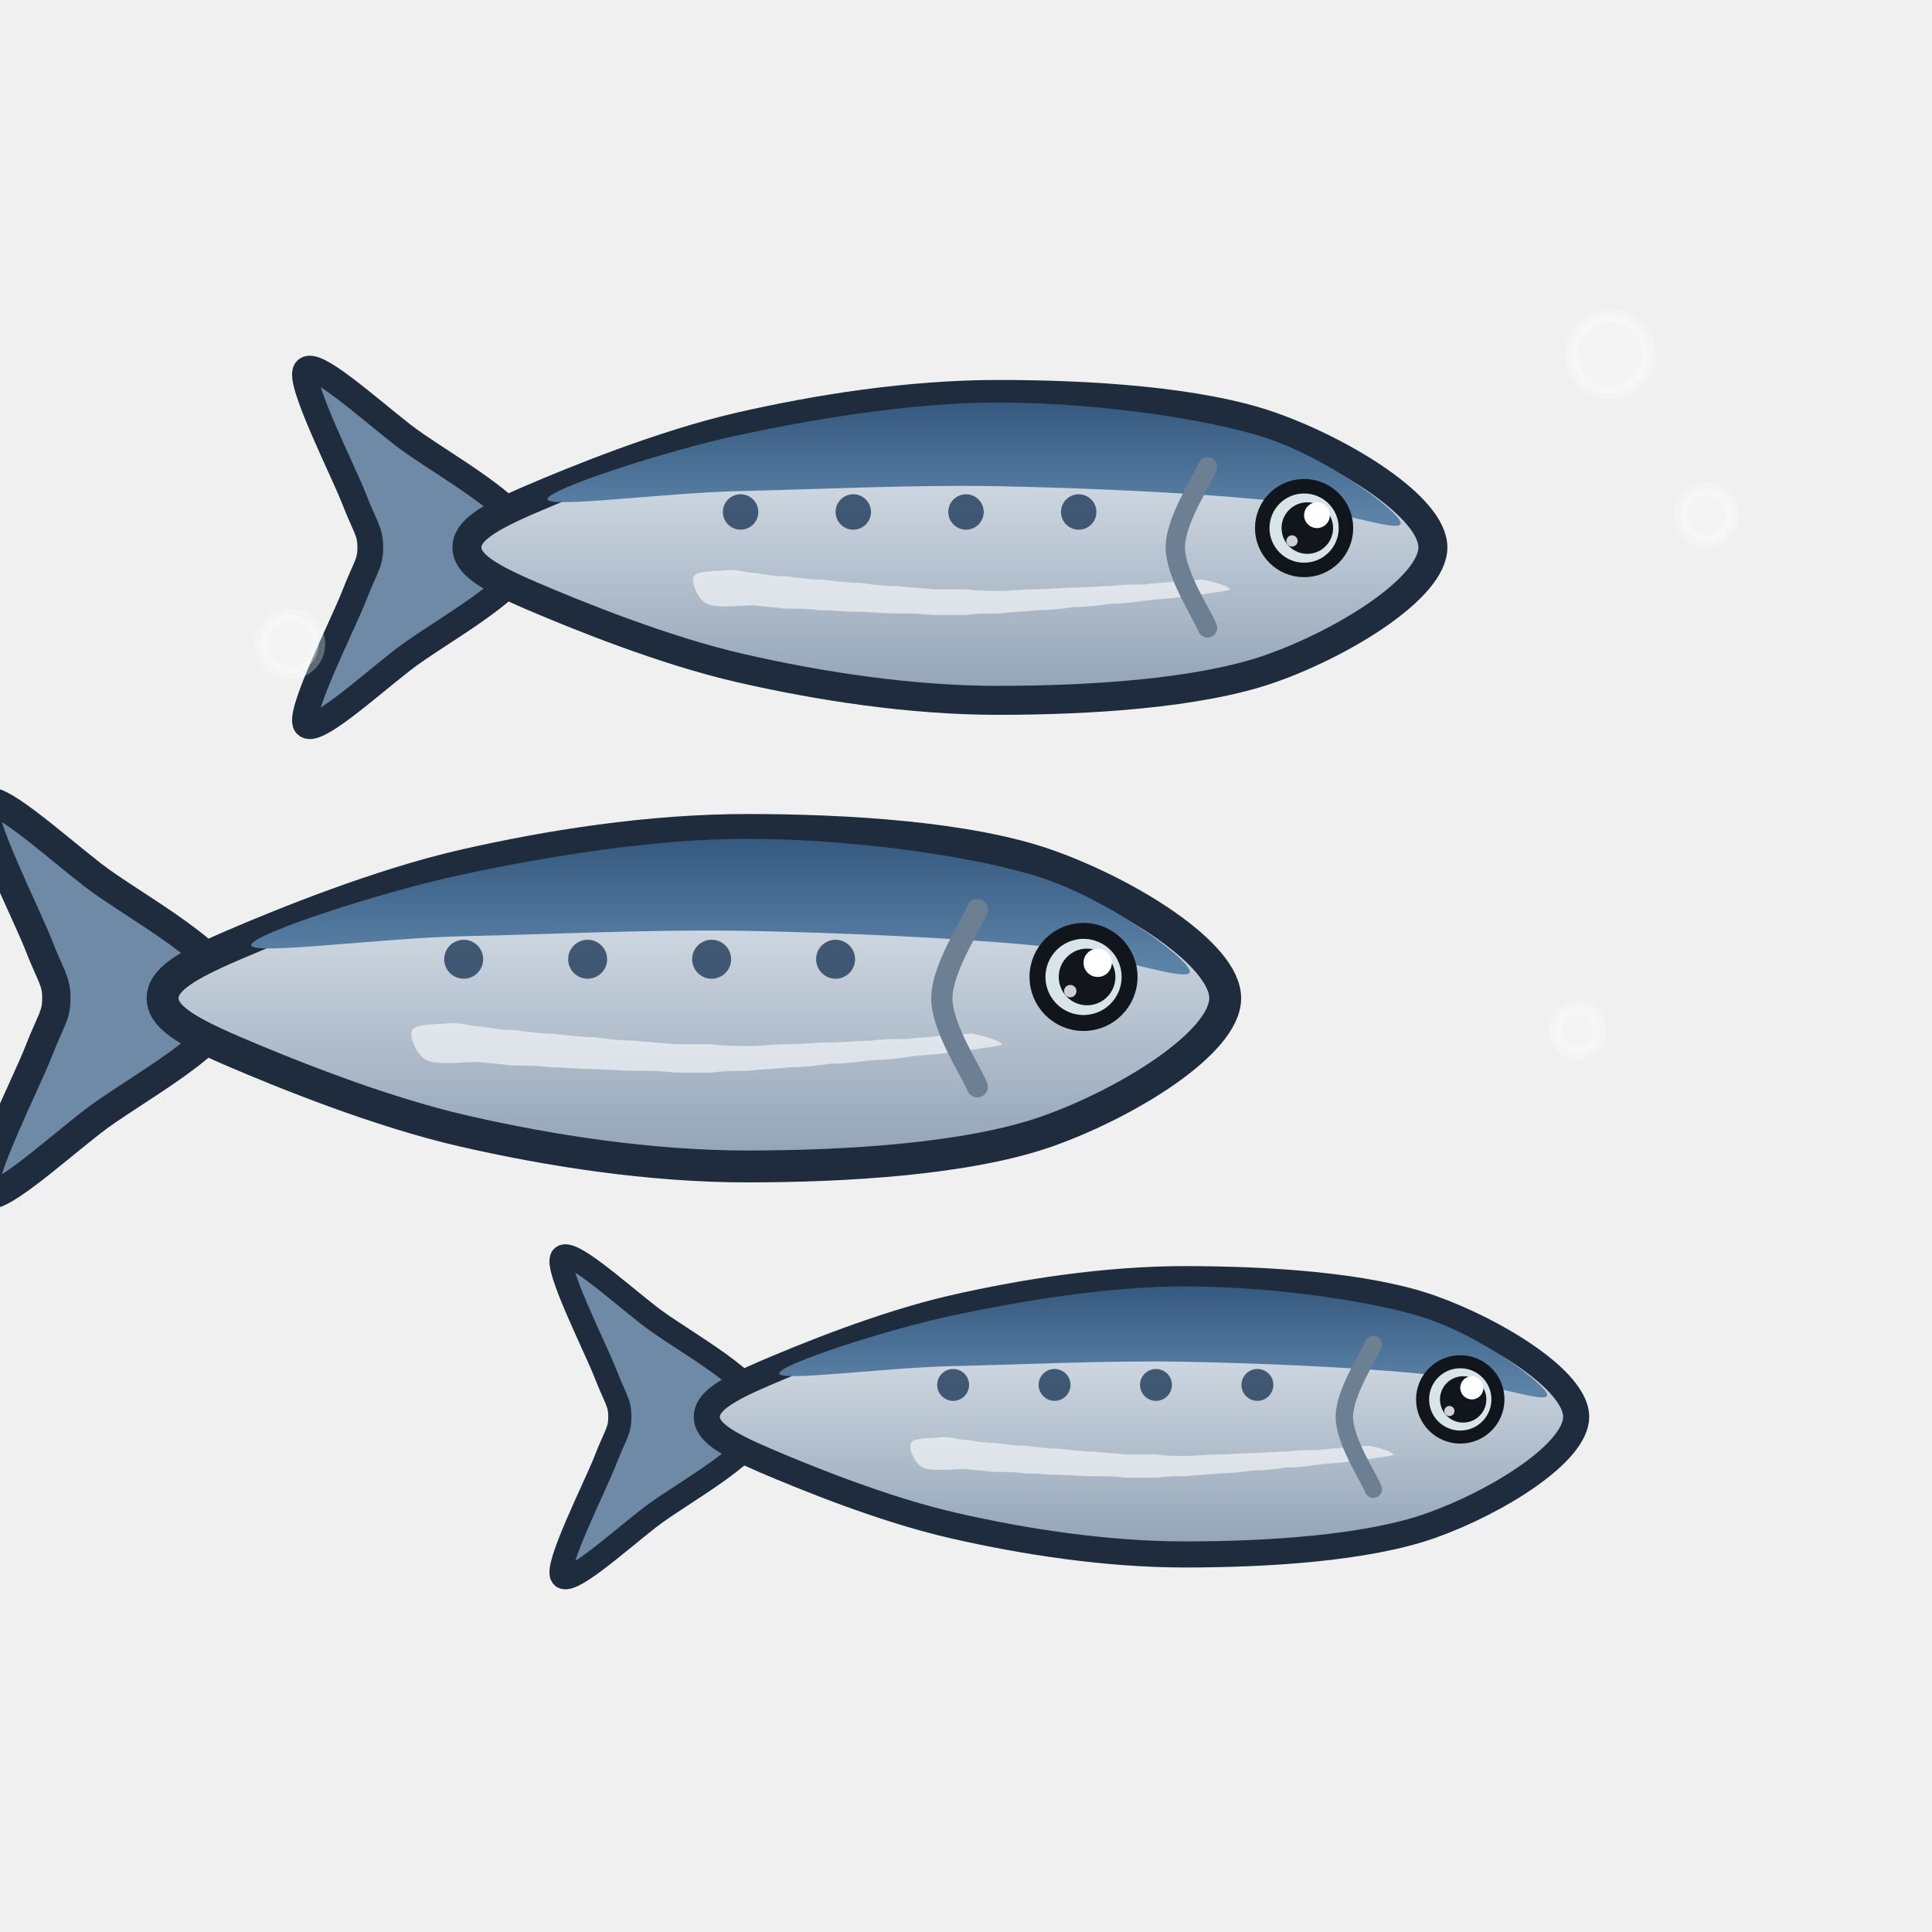
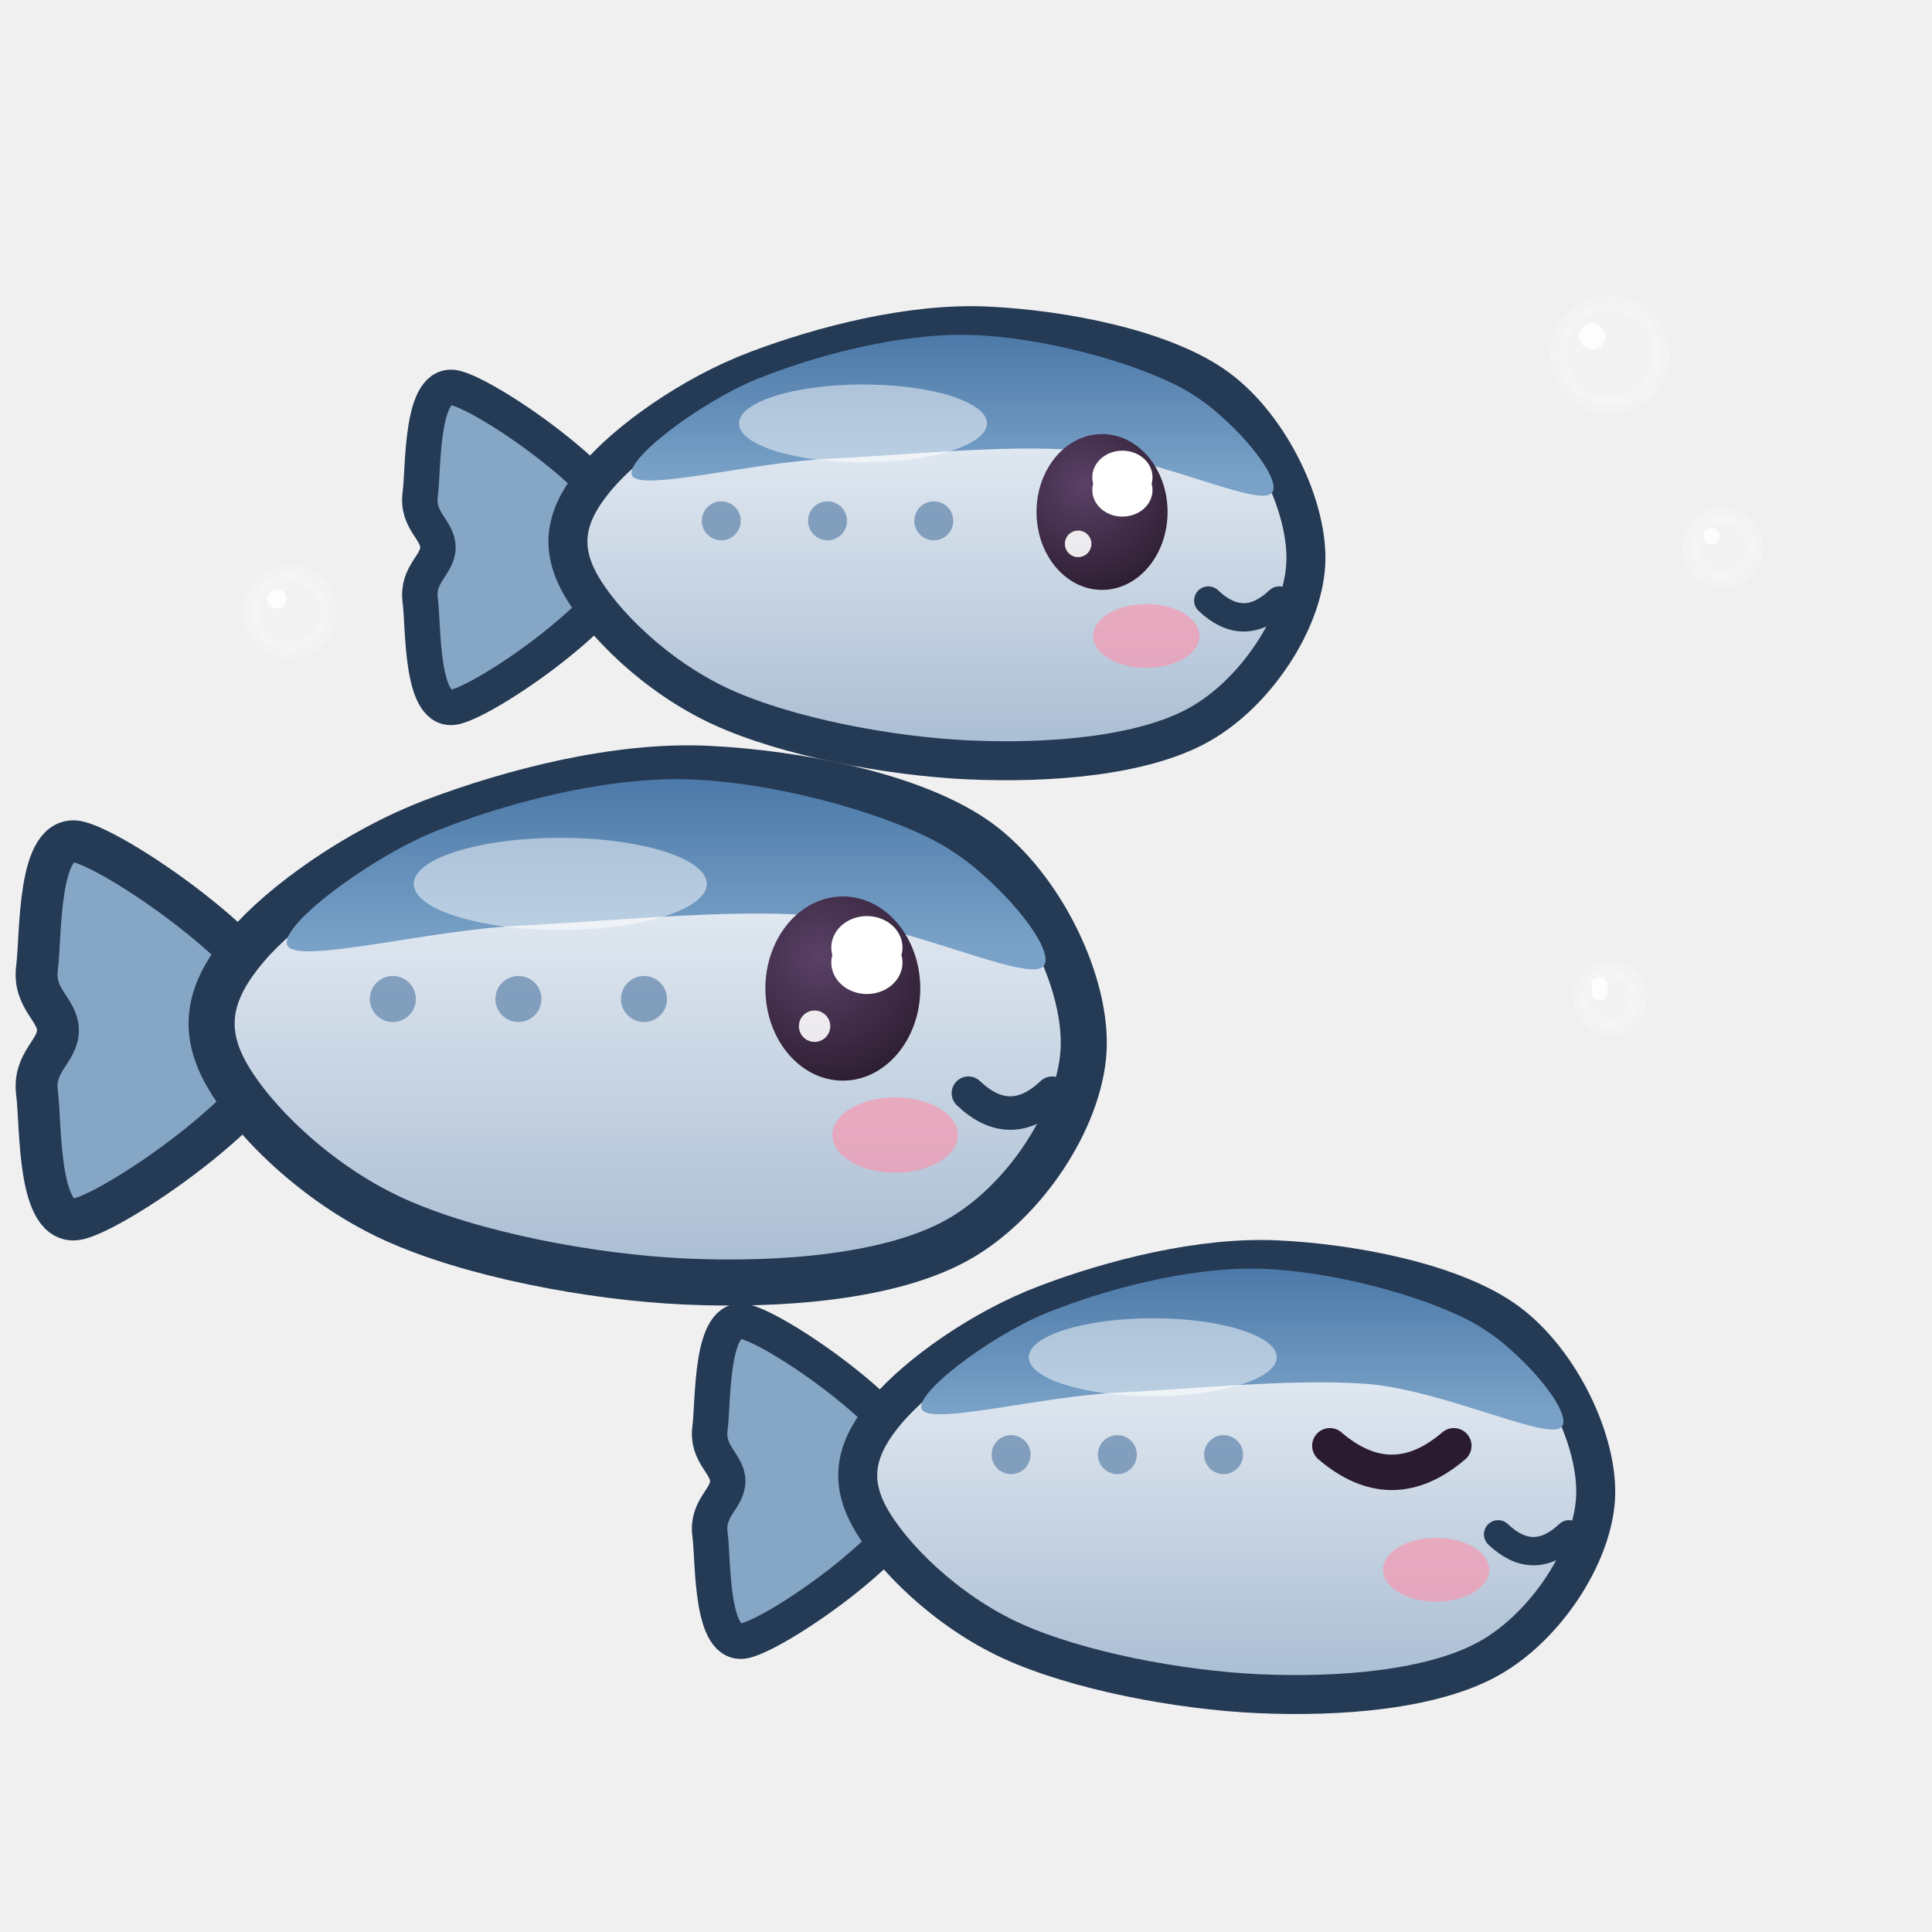
<svg xmlns="http://www.w3.org/2000/svg" viewBox="0 0 120 120" width="120" height="120">
  <defs>
-     <linearGradient id="sardinesg0" gradientUnits="userSpaceOnUse" x1="0" y1="-10" x2="0" y2="10">
-       <stop offset="0" stop-color="#e8eef4" />
-       <stop offset="1" stop-color="#8fa0b3" />
+     <linearGradient id="sardinesg0" gradientUnits="userSpaceOnUse" x1="0" y1="-12" x2="0" y2="12">
+       <stop offset="0" stop-color="#f3f7fb" />
+       <stop offset="1" stop-color="#a9bcd2" />
    </linearGradient>
-     <linearGradient id="sardinesg1" gradientUnits="userSpaceOnUse" x1="0" y1="-10" x2="0" y2="-2">
-       <stop offset="0" stop-color="#2f5379" />
-       <stop offset="1" stop-color="#5d82a8" />
+     <linearGradient id="sardinesg1" gradientUnits="userSpaceOnUse" x1="0" y1="-12" x2="0" y2="-4">
+       <stop offset="0" stop-color="#4c79a8" />
+       <stop offset="1" stop-color="#7aa2c8" />
    </linearGradient>
-     <linearGradient id="sardinesg2" gradientUnits="userSpaceOnUse" x1="0" y1="-10" x2="0" y2="10">
-       <stop offset="0" stop-color="#e8eef4" />
-       <stop offset="1" stop-color="#8fa0b3" />
+     <radialGradient id="sardinesg2" gradientUnits="userSpaceOnUse" cx="8.4" cy="-3.5" r="6.6">
+       <stop offset="0" stop-color="#5a4166" />
+       <stop offset="1" stop-color="#2a1b2e" />
+     </radialGradient>
+     <linearGradient id="sardinesg3" gradientUnits="userSpaceOnUse" x1="0" y1="-12" x2="0" y2="12">
+       <stop offset="0" stop-color="#f3f7fb" />
+       <stop offset="1" stop-color="#a9bcd2" />
    </linearGradient>
-     <linearGradient id="sardinesg3" gradientUnits="userSpaceOnUse" x1="0" y1="-10" x2="0" y2="-2">
-       <stop offset="0" stop-color="#2f5379" />
-       <stop offset="1" stop-color="#5d82a8" />
+     <linearGradient id="sardinesg4" gradientUnits="userSpaceOnUse" x1="0" y1="-12" x2="0" y2="-4">
+       <stop offset="0" stop-color="#4c79a8" />
+       <stop offset="1" stop-color="#7aa2c8" />
    </linearGradient>
-     <linearGradient id="sardinesg4" gradientUnits="userSpaceOnUse" x1="0" y1="-10" x2="0" y2="10">
-       <stop offset="0" stop-color="#e8eef4" />
-       <stop offset="1" stop-color="#8fa0b3" />
+     <radialGradient id="sardinesg5" gradientUnits="userSpaceOnUse" cx="8.4" cy="-3.5" r="6.6">
+       <stop offset="0" stop-color="#5a4166" />
+       <stop offset="1" stop-color="#2a1b2e" />
+     </radialGradient>
+     <linearGradient id="sardinesg6" gradientUnits="userSpaceOnUse" x1="0" y1="-12" x2="0" y2="12">
+       <stop offset="0" stop-color="#f3f7fb" />
+       <stop offset="1" stop-color="#a9bcd2" />
    </linearGradient>
-     <linearGradient id="sardinesg5" gradientUnits="userSpaceOnUse" x1="0" y1="-10" x2="0" y2="-2">
-       <stop offset="0" stop-color="#2f5379" />
-       <stop offset="1" stop-color="#5d82a8" />
+     <linearGradient id="sardinesg7" gradientUnits="userSpaceOnUse" x1="0" y1="-12" x2="0" y2="-4">
+       <stop offset="0" stop-color="#4c79a8" />
+       <stop offset="1" stop-color="#7aa2c8" />
    </linearGradient>
  </defs>
-   <g transform="translate(58 34) rotate(0) scale(1 1) translate(0 0)">
-     <path d="M-25,0 C-25,-2.3 -30.7,-5.2 -33,-7 C-35.3,-8.8 -38.5,-11.7 -39,-11 C-39.5,-10.3 -36.7,-4.8 -36,-3 C-35.3,-1.2 -35,-1 -35,0 C-35,1 -35.3,1.2 -36,3 C-36.7,4.8 -39.5,10.3 -39,11 C-38.5,11.7 -35.3,8.8 -33,7 C-30.7,5.2 -25,2.3 -25,0 Z" fill="#6f8aa6" stroke="#1e2c3d" stroke-width="1.6" stroke-linecap="round" stroke-linejoin="round" />
-     <path d="M31,0 C31,-2.5 25.5,-5.9 21,-7.5 C16.5,-9.1 9.5,-9.5 4,-9.5 C-1.5,-9.5 -7.2,-8.6 -12,-7.5 C-16.8,-6.4 -22.2,-4.2 -25,-3 C-27.8,-1.8 -29,-1 -29,0 C-29,1 -27.8,1.8 -25,3 C-22.2,4.2 -16.8,6.4 -12,7.5 C-7.2,8.6 -1.5,9.5 4,9.5 C9.5,9.5 16.5,9.1 21,7.5 C25.5,5.9 31,2.5 31,0 Z" fill="url(#sardinesg0)" stroke="#1e2c3d" stroke-width="1.8" stroke-linecap="round" stroke-linejoin="round" />
-     <path d="M29,-1.5 C29,-2.2 24.2,-5.8 20,-7 C15.8,-8.2 9.3,-9 4,-9 C-1.3,-9 -7.3,-8 -12,-7 C-16.7,-6 -24,-3.6 -24,-3 C-24,-2.4 -16.7,-3.4 -12,-3.5 C-7.3,-3.6 -1.3,-3.9 4,-3.8 C9.3,-3.7 15.8,-3.4 20,-3 C24.2,-2.6 29,-0.8 29,-1.5 Z" fill="url(#sardinesg1)" />
-     <path d="M-14.1,3.5 C-13.5,3.8 -12,3.6 -11.2,3.6 C-10.4,3.7 -9.9,3.7 -9.3,3.8 C-8.6,3.8 -7.8,3.8 -7.1,3.9 C-6.3,3.9 -5.5,4 -4.8,4 C-4,4 -3.2,4.1 -2.4,4.1 C-1.6,4.1 -0.9,4.1 -0.1,4.2 C0.6,4.2 1.3,4.2 2,4.2 C2.7,4.1 3.4,4.1 4.1,4.1 C4.9,4 5.6,4 6.4,3.9 C7.2,3.9 8,3.8 8.7,3.7 C9.5,3.7 10.3,3.6 11,3.5 C11.8,3.5 12.5,3.4 13.2,3.3 C13.9,3.2 14.6,3.2 15.2,3.1 C15.8,3 16.3,3 16.8,2.9 C17.3,2.8 18.4,2.7 18.4,2.6 C18.3,2.4 17.3,2.1 16.7,2 C16.2,2 15.7,2.1 15.1,2.1 C14.5,2.2 13.8,2.2 13.1,2.3 C12.4,2.3 11.7,2.3 11,2.4 C10.2,2.4 9.4,2.5 8.7,2.5 C7.9,2.5 7.1,2.6 6.3,2.6 C5.6,2.6 4.8,2.7 4.1,2.7 C3.4,2.7 2.7,2.7 2,2.6 C1.3,2.6 0.6,2.6 -0.1,2.6 C-0.8,2.5 -1.6,2.5 -2.3,2.4 C-3.1,2.4 -3.9,2.3 -4.6,2.2 C-5.4,2.2 -6.2,2.1 -6.9,2 C-7.7,2 -8.4,1.9 -9.1,1.8 C-9.8,1.8 -10.4,1.7 -11,1.6 C-11.6,1.6 -12,1.4 -12.7,1.4 C-13.3,1.5 -14.7,1.4 -14.9,1.8 C-15.1,2.1 -14.7,3.2 -14.1,3.5 Z" fill="#ffffff" fill-opacity="0.6" />
-     <path d="M-13.1,-2.2 A1.1,1.1 0 1,0 -10.9,-2.2 A1.1,1.1 0 1,0 -13.1,-2.2 Z" fill="#1f3a58" fill-opacity="0.8" />
-     <path d="M-6.1,-2.2 A1.1,1.1 0 1,0 -3.9,-2.2 A1.1,1.1 0 1,0 -6.1,-2.2 Z" fill="#1f3a58" fill-opacity="0.8" />
-     <path d="M0.9,-2.2 A1.1,1.1 0 1,0 3.1,-2.2 A1.1,1.1 0 1,0 0.9,-2.2 Z" fill="#1f3a58" fill-opacity="0.8" />
-     <path d="M7.9,-2.2 A1.1,1.1 0 1,0 10.1,-2.2 A1.1,1.1 0 1,0 7.9,-2.2 Z" fill="#1f3a58" fill-opacity="0.8" />
-     <path d="M17,-5 C16.7,-4.2 15,-1.7 15,0 C15,1.7 16.7,4.2 17,5" fill="none" stroke="#6d7f93" stroke-width="1.2" stroke-linecap="round" stroke-linejoin="round" />
-     <path d="M20.4,-1.2 A2.6,2.6 0 1,0 25.6,-1.2 A2.6,2.6 0 1,0 20.4,-1.2 Z" fill="#d9e3ea" stroke="#10161c" stroke-width="0.9" stroke-linecap="round" stroke-linejoin="round" />
-     <path d="M21.6,-1.2 A1.6,1.6 0 1,0 24.8,-1.2 A1.6,1.6 0 1,0 21.6,-1.2 Z" fill="#10161c" />
-     <path d="M23,-2 A0.8,0.8 0 1,0 24.6,-2 A0.8,0.8 0 1,0 23,-2 Z" fill="#ffffff" />
-     <path d="M21.9,-0.4 A0.3,0.3 0 1,0 22.6,-0.4 A0.3,0.3 0 1,0 21.9,-0.4 Z" fill="#ffffff" fill-opacity="0.8" />
+   <g transform="translate(58 34) rotate(0) scale(1.1 1.1) translate(0 0)">
+     <path d="M-17,0 C-17,-3 -25,-8.5 -27,-9 C-29,-9.5 -28.8,-4.5 -29,-3 C-29.2,-1.5 -28,-1 -28,0 C-28,1 -29.2,1.5 -29,3 C-28.8,4.5 -29,9.5 -27,9 C-25,8.5 -17,3 -17,0 Z" fill="#86a6c6" stroke="#243a55" stroke-width="2" stroke-linecap="round" stroke-linejoin="round" />
+     <path d="M21,1 C21.2,-2.2 19,-6.8 16,-9 C13,-11.2 7.3,-12.3 3,-12.5 C-1.3,-12.7 -6.3,-11.4 -10,-10 C-13.7,-8.6 -17.3,-6 -19,-4 C-20.7,-2 -21.2,-0.2 -20,2 C-18.8,4.2 -15.7,7.3 -12,9 C-8.3,10.7 -2.5,11.8 2,12 C6.5,12.2 11.8,11.8 15,10 C18.2,8.2 20.8,4.2 21,1 Z" fill="url(#sardinesg0)" stroke="#243a55" stroke-width="2.2" stroke-linecap="round" stroke-linejoin="round" />
+     <path d="M19,-3 C20,-3.6 16.8,-7.5 14,-9 C11.2,-10.5 6,-11.9 2,-12 C-2,-12.1 -6.8,-10.8 -10,-9.5 C-13.2,-8.2 -17.7,-4.8 -17,-4 C-16.3,-3.2 -10.2,-4.8 -6,-5 C-1.8,-5.2 3.8,-5.8 8,-5.5 C12.2,-5.2 18,-2.4 19,-3 Z" fill="url(#sardinesg1)" />
+     <path d="M-11,-7 A7,2.2 0 1,0 3,-7 A7,2.2 0 1,0 -11,-7 Z" fill="#ffffff" fill-opacity="0.5" />
+     <path d="M-13.1,-1.5 A1.1,1.1 0 1,0 -10.9,-1.5 A1.1,1.1 0 1,0 -13.1,-1.5 Z" fill="#6e8fb3" fill-opacity="0.8" />
+     <path d="M-7.1,-1.5 A1.1,1.1 0 1,0 -4.9,-1.5 A1.1,1.1 0 1,0 -7.1,-1.5 Z" fill="#6e8fb3" fill-opacity="0.8" />
+     <path d="M-1.1,-1.5 A1.1,1.1 0 1,0 1.1,-1.5 A1.1,1.1 0 1,0 -1.1,-1.5 Z" fill="#6e8fb3" fill-opacity="0.8" />
+     <path d="M5.8,-2 A3.7,4.4 0 1,0 13.2,-2 A3.7,4.4 0 1,0 5.8,-2 Z" fill="url(#sardinesg2)" />
+     <path d="M9,-3.6 A1.7,1.5 0 1,0 12.3,-3.6 A1.7,1.5 0 1,0 9,-3.6 Z" fill="#ffffff" />
+     <path d="M7.4,-0.2 A0.7,0.7 0 1,0 8.9,-0.2 A0.7,0.7 0 1,0 7.4,-0.2 Z" fill="#ffffff" fill-opacity="0.9" />
+     <path d="M9,5 A3,1.8 0 1,0 15,5 A3,1.8 0 1,0 9,5 Z" fill="#ff8fa8" fill-opacity="0.6" />
+     <path d="M15.5,3 Q17.5,4.9 19.5,3" fill="none" stroke="#243a55" stroke-width="1.6" stroke-linecap="round" stroke-linejoin="round" />
  </g>
-   <g transform="translate(42 62) rotate(0) scale(1.1 1.1) translate(0 0)">
-     <path d="M-25,0 C-25,-2.3 -30.7,-5.2 -33,-7 C-35.3,-8.8 -38.5,-11.7 -39,-11 C-39.5,-10.3 -36.7,-4.8 -36,-3 C-35.3,-1.2 -35,-1 -35,0 C-35,1 -35.3,1.2 -36,3 C-36.7,4.8 -39.5,10.3 -39,11 C-38.5,11.7 -35.3,8.8 -33,7 C-30.7,5.2 -25,2.3 -25,0 Z" fill="#6f8aa6" stroke="#1e2c3d" stroke-width="1.6" stroke-linecap="round" stroke-linejoin="round" />
-     <path d="M31,0 C31,-2.5 25.5,-5.9 21,-7.5 C16.5,-9.1 9.5,-9.5 4,-9.5 C-1.5,-9.5 -7.2,-8.6 -12,-7.5 C-16.8,-6.4 -22.2,-4.2 -25,-3 C-27.8,-1.8 -29,-1 -29,0 C-29,1 -27.8,1.8 -25,3 C-22.2,4.2 -16.8,6.4 -12,7.5 C-7.2,8.6 -1.5,9.5 4,9.5 C9.5,9.5 16.5,9.1 21,7.5 C25.5,5.9 31,2.5 31,0 Z" fill="url(#sardinesg2)" stroke="#1e2c3d" stroke-width="1.8" stroke-linecap="round" stroke-linejoin="round" />
-     <path d="M29,-1.5 C29,-2.2 24.2,-5.8 20,-7 C15.8,-8.2 9.3,-9 4,-9 C-1.3,-9 -7.3,-8 -12,-7 C-16.7,-6 -24,-3.6 -24,-3 C-24,-2.4 -16.7,-3.4 -12,-3.5 C-7.3,-3.6 -1.3,-3.9 4,-3.8 C9.3,-3.7 15.8,-3.4 20,-3 C24.2,-2.6 29,-0.8 29,-1.5 Z" fill="url(#sardinesg3)" />
-     <path d="M-14.1,3.5 C-13.5,3.8 -12,3.6 -11.2,3.6 C-10.4,3.7 -9.9,3.7 -9.3,3.8 C-8.6,3.8 -7.8,3.8 -7.1,3.9 C-6.3,3.9 -5.5,4 -4.8,4 C-4,4 -3.2,4.1 -2.4,4.1 C-1.6,4.1 -0.9,4.1 -0.1,4.2 C0.6,4.2 1.3,4.2 2,4.2 C2.7,4.1 3.4,4.1 4.1,4.1 C4.9,4 5.6,4 6.4,3.9 C7.2,3.9 8,3.8 8.7,3.7 C9.5,3.7 10.3,3.6 11,3.5 C11.8,3.5 12.5,3.4 13.2,3.3 C13.9,3.2 14.6,3.2 15.2,3.1 C15.8,3 16.3,3 16.8,2.9 C17.3,2.8 18.4,2.7 18.4,2.6 C18.3,2.4 17.3,2.1 16.7,2 C16.2,2 15.7,2.1 15.1,2.1 C14.5,2.2 13.8,2.2 13.1,2.3 C12.4,2.3 11.7,2.3 11,2.4 C10.2,2.4 9.4,2.5 8.7,2.5 C7.9,2.5 7.1,2.6 6.3,2.6 C5.6,2.6 4.8,2.7 4.1,2.7 C3.4,2.7 2.7,2.7 2,2.6 C1.3,2.6 0.6,2.6 -0.1,2.6 C-0.8,2.5 -1.6,2.5 -2.3,2.4 C-3.1,2.4 -3.9,2.3 -4.6,2.2 C-5.4,2.2 -6.2,2.1 -6.9,2 C-7.7,2 -8.4,1.9 -9.1,1.8 C-9.8,1.8 -10.4,1.7 -11,1.6 C-11.6,1.6 -12,1.4 -12.7,1.4 C-13.3,1.5 -14.7,1.4 -14.9,1.8 C-15.1,2.1 -14.7,3.2 -14.1,3.5 Z" fill="#ffffff" fill-opacity="0.6" />
-     <path d="M-13.1,-2.2 A1.1,1.1 0 1,0 -10.9,-2.2 A1.1,1.1 0 1,0 -13.1,-2.2 Z" fill="#1f3a58" fill-opacity="0.8" />
-     <path d="M-6.1,-2.2 A1.1,1.1 0 1,0 -3.9,-2.2 A1.1,1.1 0 1,0 -6.1,-2.2 Z" fill="#1f3a58" fill-opacity="0.8" />
-     <path d="M0.9,-2.2 A1.1,1.1 0 1,0 3.1,-2.2 A1.1,1.1 0 1,0 0.9,-2.2 Z" fill="#1f3a58" fill-opacity="0.8" />
-     <path d="M7.9,-2.2 A1.1,1.1 0 1,0 10.1,-2.2 A1.1,1.1 0 1,0 7.9,-2.2 Z" fill="#1f3a58" fill-opacity="0.8" />
-     <path d="M17,-5 C16.7,-4.2 15,-1.7 15,0 C15,1.7 16.7,4.2 17,5" fill="none" stroke="#6d7f93" stroke-width="1.2" stroke-linecap="round" stroke-linejoin="round" />
-     <path d="M20.4,-1.2 A2.6,2.6 0 1,0 25.6,-1.2 A2.6,2.6 0 1,0 20.4,-1.2 Z" fill="#d9e3ea" stroke="#10161c" stroke-width="0.9" stroke-linecap="round" stroke-linejoin="round" />
-     <path d="M21.6,-1.2 A1.6,1.6 0 1,0 24.8,-1.2 A1.6,1.6 0 1,0 21.6,-1.2 Z" fill="#10161c" />
-     <path d="M23,-2 A0.8,0.8 0 1,0 24.6,-2 A0.8,0.8 0 1,0 23,-2 Z" fill="#ffffff" />
-     <path d="M21.9,-0.4 A0.3,0.3 0 1,0 22.6,-0.4 A0.3,0.3 0 1,0 21.9,-0.4 Z" fill="#ffffff" fill-opacity="0.8" />
+   <g transform="translate(40 64) rotate(0) scale(1.3 1.3) translate(0 0)">
+     <path d="M-17,0 C-17,-3 -25,-8.5 -27,-9 C-29,-9.5 -28.8,-4.5 -29,-3 C-29.2,-1.5 -28,-1 -28,0 C-28,1 -29.2,1.5 -29,3 C-28.8,4.5 -29,9.5 -27,9 C-25,8.5 -17,3 -17,0 Z" fill="#86a6c6" stroke="#243a55" stroke-width="2" stroke-linecap="round" stroke-linejoin="round" />
+     <path d="M21,1 C21.2,-2.2 19,-6.8 16,-9 C13,-11.2 7.3,-12.3 3,-12.5 C-1.3,-12.7 -6.3,-11.4 -10,-10 C-13.7,-8.6 -17.3,-6 -19,-4 C-20.7,-2 -21.2,-0.2 -20,2 C-18.8,4.2 -15.7,7.3 -12,9 C-8.3,10.7 -2.5,11.8 2,12 C6.5,12.2 11.8,11.8 15,10 C18.2,8.2 20.8,4.2 21,1 Z" fill="url(#sardinesg3)" stroke="#243a55" stroke-width="2.2" stroke-linecap="round" stroke-linejoin="round" />
+     <path d="M19,-3 C20,-3.6 16.8,-7.5 14,-9 C11.2,-10.5 6,-11.9 2,-12 C-2,-12.1 -6.8,-10.8 -10,-9.5 C-13.2,-8.2 -17.7,-4.8 -17,-4 C-16.3,-3.2 -10.2,-4.8 -6,-5 C-1.8,-5.2 3.8,-5.8 8,-5.5 C12.2,-5.2 18,-2.4 19,-3 Z" fill="url(#sardinesg4)" />
+     <path d="M-11,-7 A7,2.2 0 1,0 3,-7 A7,2.2 0 1,0 -11,-7 Z" fill="#ffffff" fill-opacity="0.5" />
+     <path d="M-13.1,-1.5 A1.1,1.1 0 1,0 -10.9,-1.5 A1.1,1.1 0 1,0 -13.1,-1.5 Z" fill="#6e8fb3" fill-opacity="0.8" />
+     <path d="M-7.1,-1.5 A1.1,1.1 0 1,0 -4.9,-1.5 A1.1,1.1 0 1,0 -7.1,-1.5 Z" fill="#6e8fb3" fill-opacity="0.8" />
+     <path d="M-1.1,-1.5 A1.1,1.1 0 1,0 1.1,-1.5 A1.1,1.1 0 1,0 -1.1,-1.5 Z" fill="#6e8fb3" fill-opacity="0.8" />
+     <path d="M5.8,-2 A3.7,4.4 0 1,0 13.2,-2 A3.7,4.4 0 1,0 5.8,-2 Z" fill="url(#sardinesg5)" />
+     <path d="M9,-3.6 A1.7,1.5 0 1,0 12.3,-3.6 A1.7,1.5 0 1,0 9,-3.6 Z" fill="#ffffff" />
+     <path d="M7.4,-0.2 A0.7,0.7 0 1,0 8.9,-0.2 A0.7,0.7 0 1,0 7.4,-0.2 Z" fill="#ffffff" fill-opacity="0.9" />
+     <path d="M9,5 A3,1.8 0 1,0 15,5 A3,1.8 0 1,0 9,5 Z" fill="#ff8fa8" fill-opacity="0.6" />
+     <path d="M15.5,3 Q17.5,4.9 19.5,3" fill="none" stroke="#243a55" stroke-width="1.6" stroke-linecap="round" stroke-linejoin="round" />
  </g>
-   <g transform="translate(70 88) rotate(0) scale(0.9 0.9) translate(0 0)">
-     <path d="M-25,0 C-25,-2.3 -30.7,-5.2 -33,-7 C-35.3,-8.8 -38.5,-11.7 -39,-11 C-39.5,-10.3 -36.7,-4.8 -36,-3 C-35.3,-1.2 -35,-1 -35,0 C-35,1 -35.3,1.2 -36,3 C-36.7,4.8 -39.5,10.3 -39,11 C-38.5,11.7 -35.3,8.8 -33,7 C-30.7,5.2 -25,2.3 -25,0 Z" fill="#6f8aa6" stroke="#1e2c3d" stroke-width="1.6" stroke-linecap="round" stroke-linejoin="round" />
-     <path d="M31,0 C31,-2.5 25.5,-5.9 21,-7.5 C16.5,-9.1 9.5,-9.5 4,-9.5 C-1.5,-9.5 -7.2,-8.6 -12,-7.5 C-16.8,-6.4 -22.2,-4.2 -25,-3 C-27.8,-1.8 -29,-1 -29,0 C-29,1 -27.8,1.8 -25,3 C-22.2,4.2 -16.8,6.4 -12,7.5 C-7.2,8.6 -1.5,9.5 4,9.5 C9.5,9.5 16.5,9.1 21,7.5 C25.5,5.9 31,2.5 31,0 Z" fill="url(#sardinesg4)" stroke="#1e2c3d" stroke-width="1.8" stroke-linecap="round" stroke-linejoin="round" />
-     <path d="M29,-1.5 C29,-2.2 24.2,-5.8 20,-7 C15.8,-8.2 9.3,-9 4,-9 C-1.3,-9 -7.3,-8 -12,-7 C-16.7,-6 -24,-3.6 -24,-3 C-24,-2.4 -16.7,-3.4 -12,-3.5 C-7.3,-3.6 -1.3,-3.9 4,-3.8 C9.3,-3.7 15.8,-3.4 20,-3 C24.2,-2.6 29,-0.8 29,-1.5 Z" fill="url(#sardinesg5)" />
-     <path d="M-14.1,3.5 C-13.5,3.8 -12,3.6 -11.2,3.6 C-10.4,3.7 -9.9,3.7 -9.3,3.8 C-8.6,3.8 -7.8,3.8 -7.1,3.9 C-6.3,3.9 -5.5,4 -4.8,4 C-4,4 -3.2,4.1 -2.4,4.1 C-1.6,4.1 -0.9,4.1 -0.1,4.2 C0.6,4.2 1.3,4.2 2,4.2 C2.7,4.1 3.4,4.1 4.1,4.1 C4.9,4 5.6,4 6.4,3.9 C7.2,3.9 8,3.8 8.7,3.7 C9.5,3.7 10.3,3.6 11,3.5 C11.8,3.5 12.5,3.4 13.2,3.3 C13.9,3.2 14.6,3.2 15.2,3.1 C15.8,3 16.3,3 16.8,2.9 C17.3,2.8 18.4,2.7 18.4,2.6 C18.3,2.4 17.3,2.1 16.7,2 C16.2,2 15.7,2.1 15.1,2.1 C14.5,2.2 13.8,2.2 13.1,2.3 C12.4,2.3 11.7,2.3 11,2.4 C10.2,2.4 9.4,2.5 8.7,2.5 C7.9,2.5 7.1,2.6 6.3,2.6 C5.6,2.6 4.8,2.7 4.1,2.7 C3.4,2.7 2.7,2.7 2,2.6 C1.3,2.6 0.6,2.6 -0.1,2.6 C-0.8,2.5 -1.6,2.5 -2.3,2.4 C-3.1,2.4 -3.9,2.3 -4.6,2.2 C-5.4,2.2 -6.2,2.1 -6.9,2 C-7.7,2 -8.4,1.9 -9.1,1.8 C-9.8,1.8 -10.4,1.7 -11,1.6 C-11.6,1.6 -12,1.4 -12.7,1.4 C-13.3,1.5 -14.7,1.4 -14.9,1.8 C-15.1,2.1 -14.7,3.2 -14.1,3.5 Z" fill="#ffffff" fill-opacity="0.6" />
-     <path d="M-13.1,-2.2 A1.1,1.1 0 1,0 -10.9,-2.2 A1.1,1.1 0 1,0 -13.1,-2.2 Z" fill="#1f3a58" fill-opacity="0.8" />
-     <path d="M-6.1,-2.2 A1.1,1.1 0 1,0 -3.9,-2.2 A1.1,1.1 0 1,0 -6.1,-2.2 Z" fill="#1f3a58" fill-opacity="0.8" />
-     <path d="M0.9,-2.2 A1.1,1.1 0 1,0 3.1,-2.2 A1.1,1.1 0 1,0 0.9,-2.2 Z" fill="#1f3a58" fill-opacity="0.8" />
-     <path d="M7.9,-2.2 A1.1,1.1 0 1,0 10.1,-2.2 A1.1,1.1 0 1,0 7.9,-2.2 Z" fill="#1f3a58" fill-opacity="0.8" />
-     <path d="M17,-5 C16.7,-4.2 15,-1.7 15,0 C15,1.7 16.7,4.2 17,5" fill="none" stroke="#6d7f93" stroke-width="1.2" stroke-linecap="round" stroke-linejoin="round" />
-     <path d="M20.4,-1.2 A2.6,2.6 0 1,0 25.6,-1.2 A2.6,2.6 0 1,0 20.4,-1.2 Z" fill="#d9e3ea" stroke="#10161c" stroke-width="0.9" stroke-linecap="round" stroke-linejoin="round" />
-     <path d="M21.6,-1.2 A1.6,1.6 0 1,0 24.8,-1.2 A1.6,1.6 0 1,0 21.6,-1.2 Z" fill="#10161c" />
-     <path d="M23,-2 A0.8,0.8 0 1,0 24.6,-2 A0.8,0.8 0 1,0 23,-2 Z" fill="#ffffff" />
-     <path d="M21.9,-0.4 A0.3,0.3 0 1,0 22.6,-0.4 A0.3,0.3 0 1,0 21.9,-0.4 Z" fill="#ffffff" fill-opacity="0.8" />
+   <g transform="translate(76 92) rotate(0) scale(1.1 1.1) translate(0 0)">
+     <path d="M-17,0 C-17,-3 -25,-8.5 -27,-9 C-29,-9.5 -28.8,-4.5 -29,-3 C-29.2,-1.5 -28,-1 -28,0 C-28,1 -29.2,1.5 -29,3 C-28.8,4.5 -29,9.5 -27,9 C-25,8.5 -17,3 -17,0 Z" fill="#86a6c6" stroke="#243a55" stroke-width="2" stroke-linecap="round" stroke-linejoin="round" />
+     <path d="M21,1 C21.2,-2.2 19,-6.8 16,-9 C13,-11.2 7.3,-12.3 3,-12.5 C-1.3,-12.7 -6.3,-11.4 -10,-10 C-13.7,-8.6 -17.3,-6 -19,-4 C-20.7,-2 -21.2,-0.2 -20,2 C-18.8,4.2 -15.7,7.3 -12,9 C-8.3,10.7 -2.5,11.8 2,12 C6.5,12.2 11.8,11.8 15,10 C18.2,8.2 20.8,4.2 21,1 Z" fill="url(#sardinesg6)" stroke="#243a55" stroke-width="2.2" stroke-linecap="round" stroke-linejoin="round" />
+     <path d="M19,-3 C20,-3.6 16.8,-7.5 14,-9 C11.2,-10.5 6,-11.9 2,-12 C-2,-12.1 -6.8,-10.8 -10,-9.5 C-13.2,-8.2 -17.7,-4.8 -17,-4 C-16.3,-3.2 -10.2,-4.8 -6,-5 C-1.8,-5.2 3.8,-5.8 8,-5.5 C12.2,-5.2 18,-2.4 19,-3 Z" fill="url(#sardinesg7)" />
+     <path d="M-11,-7 A7,2.2 0 1,0 3,-7 A7,2.2 0 1,0 -11,-7 Z" fill="#ffffff" fill-opacity="0.5" />
+     <path d="M-13.1,-1.5 A1.1,1.1 0 1,0 -10.9,-1.5 A1.1,1.1 0 1,0 -13.1,-1.5 Z" fill="#6e8fb3" fill-opacity="0.8" />
+     <path d="M-7.1,-1.5 A1.1,1.1 0 1,0 -4.9,-1.5 A1.1,1.1 0 1,0 -7.1,-1.5 Z" fill="#6e8fb3" fill-opacity="0.8" />
+     <path d="M-1.1,-1.5 A1.1,1.1 0 1,0 1.1,-1.5 A1.1,1.1 0 1,0 -1.1,-1.5 Z" fill="#6e8fb3" fill-opacity="0.8" />
+     <path d="M6,-2 Q9.5,1 13,-2" fill="none" stroke="#2a1b2e" stroke-width="2" stroke-linecap="round" stroke-linejoin="round" />
+     <path d="M9,5 A3,1.8 0 1,0 15,5 A3,1.8 0 1,0 9,5 Z" fill="#ff8fa8" fill-opacity="0.6" />
+     <path d="M15.5,3 Q17.5,4.9 19.5,3" fill="none" stroke="#243a55" stroke-width="1.6" stroke-linecap="round" stroke-linejoin="round" />
  </g>
-   <path d="M97.6,22 A2.4,2.4 0 1,0 102.4,22 A2.4,2.4 0 1,0 97.6,22 Z" fill="#ffffff" fill-opacity="0.3" stroke="#ffffff" stroke-width="0.8" stroke-linecap="round" stroke-linejoin="round" stroke-opacity="0.3" />
-   <path d="M104.4,32 A1.6,1.6 0 1,0 107.6,32 A1.6,1.6 0 1,0 104.4,32 Z" fill="#ffffff" fill-opacity="0.3" stroke="#ffffff" stroke-width="0.8" stroke-linecap="round" stroke-linejoin="round" stroke-opacity="0.3" />
-   <path d="M16.2,40 A1.8,1.8 0 1,0 19.8,40 A1.8,1.8 0 1,0 16.2,40 Z" fill="#ffffff" fill-opacity="0.3" stroke="#ffffff" stroke-width="0.8" stroke-linecap="round" stroke-linejoin="round" stroke-opacity="0.3" />
-   <path d="M96.6,64 A1.4,1.4 0 1,0 99.4,64 A1.4,1.4 0 1,0 96.6,64 Z" fill="#ffffff" fill-opacity="0.3" stroke="#ffffff" stroke-width="0.8" stroke-linecap="round" stroke-linejoin="round" stroke-opacity="0.3" />
+   <path d="M96.8,22 A3.2,3.2 0 1,0 103.2,22 A3.2,3.2 0 1,0 96.8,22 Z" fill="#ffffff" fill-opacity="0.2" stroke="#ffffff" stroke-width="1" stroke-linecap="round" stroke-linejoin="round" stroke-opacity="0.2" />
+   <path d="M98.1,20.9 A0.8,0.8 0 1,0 99.7,20.9 A0.8,0.8 0 1,0 98.1,20.9 Z" fill="#ffffff" fill-opacity="0.8" />
+   <path d="M105,34 A2,2 0 1,0 109,34 A2,2 0 1,0 105,34 Z" fill="#ffffff" fill-opacity="0.2" stroke="#ffffff" stroke-width="1" stroke-linecap="round" stroke-linejoin="round" stroke-opacity="0.2" />
+   <path d="M105.8,33.3 A0.5,0.5 0 1,0 106.8,33.3 A0.5,0.5 0 1,0 105.8,33.3 Z" fill="#ffffff" fill-opacity="0.8" />
+   <path d="M15.6,38 A2.4,2.4 0 1,0 20.4,38 A2.4,2.4 0 1,0 15.6,38 Z" fill="#ffffff" fill-opacity="0.2" stroke="#ffffff" stroke-width="1" stroke-linecap="round" stroke-linejoin="round" stroke-opacity="0.2" />
+   <path d="M16.6,37.2 A0.6,0.6 0 1,0 17.8,37.2 A0.6,0.6 0 1,0 16.6,37.2 Z" fill="#ffffff" fill-opacity="0.8" />
+   <path d="M98.2,62 A1.8,1.8 0 1,0 101.8,62 A1.8,1.8 0 1,0 98.2,62 Z" fill="#ffffff" fill-opacity="0.2" stroke="#ffffff" stroke-width="1" stroke-linecap="round" stroke-linejoin="round" stroke-opacity="0.2" />
+   <path d="M98.9,61.4 A0.5,0.5 0 1,0 99.8,61.4 A0.5,0.5 0 1,0 98.9,61.4 Z" fill="#ffffff" fill-opacity="0.8" />
</svg>
